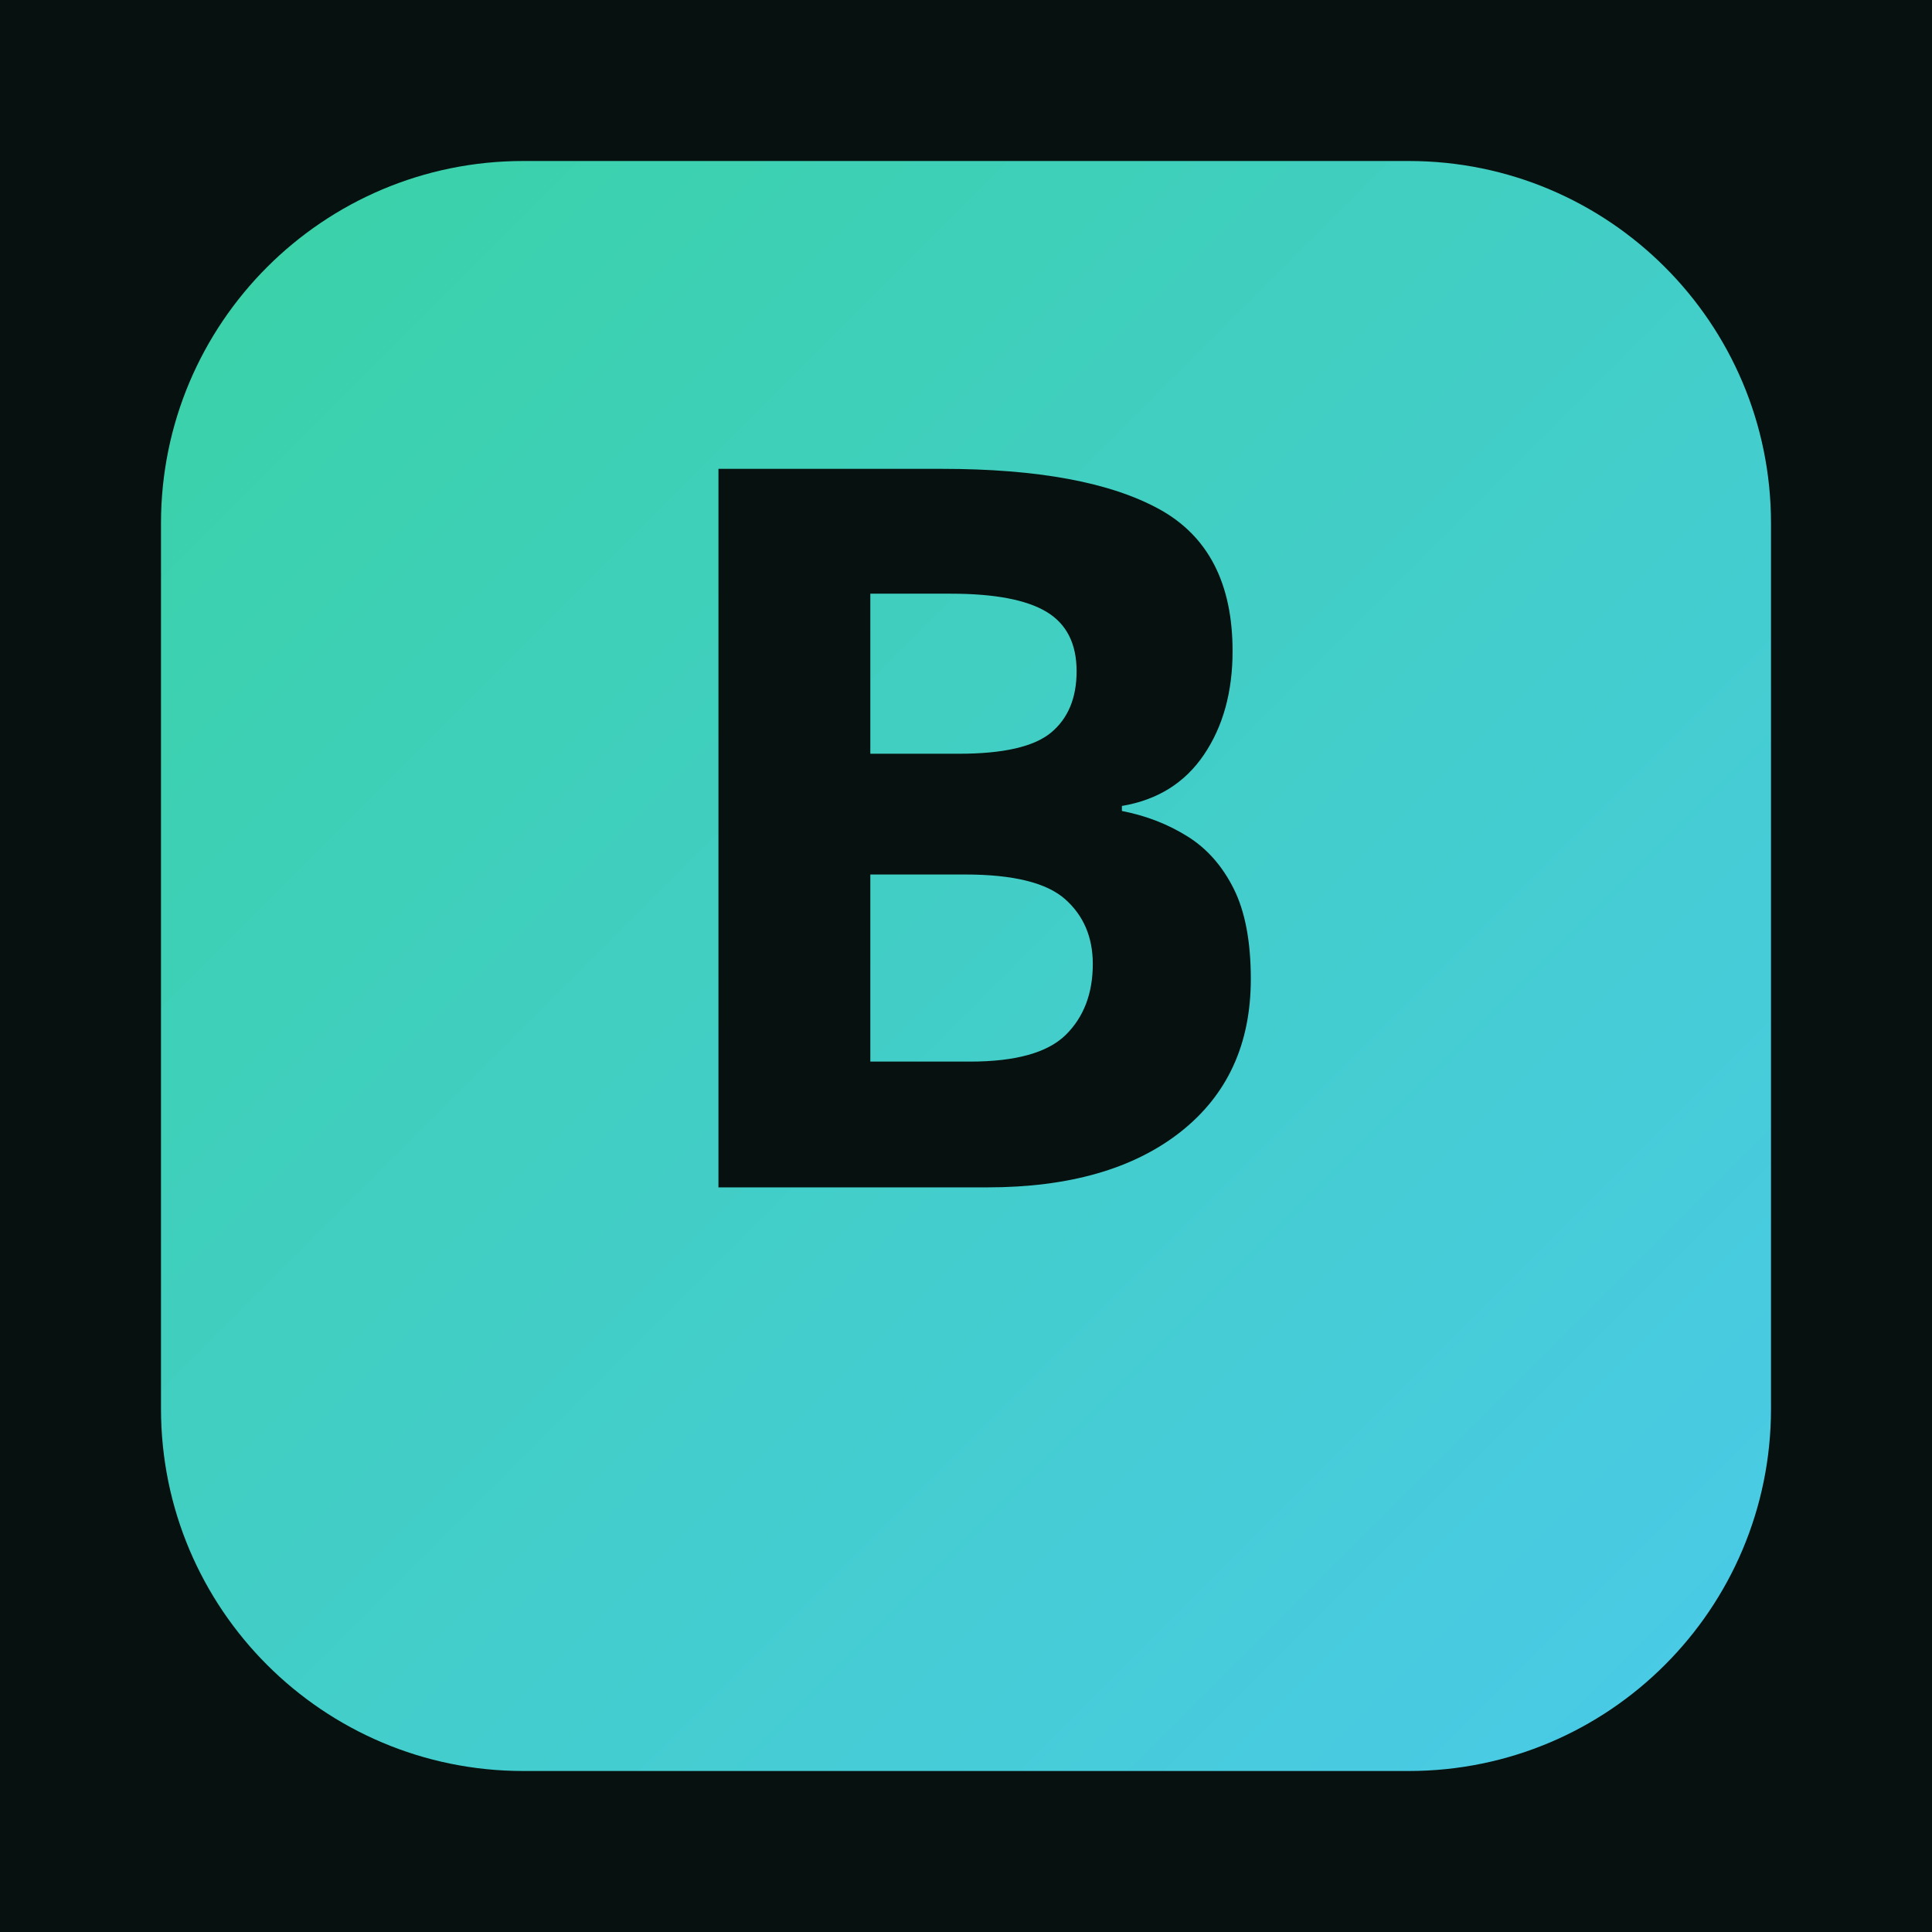
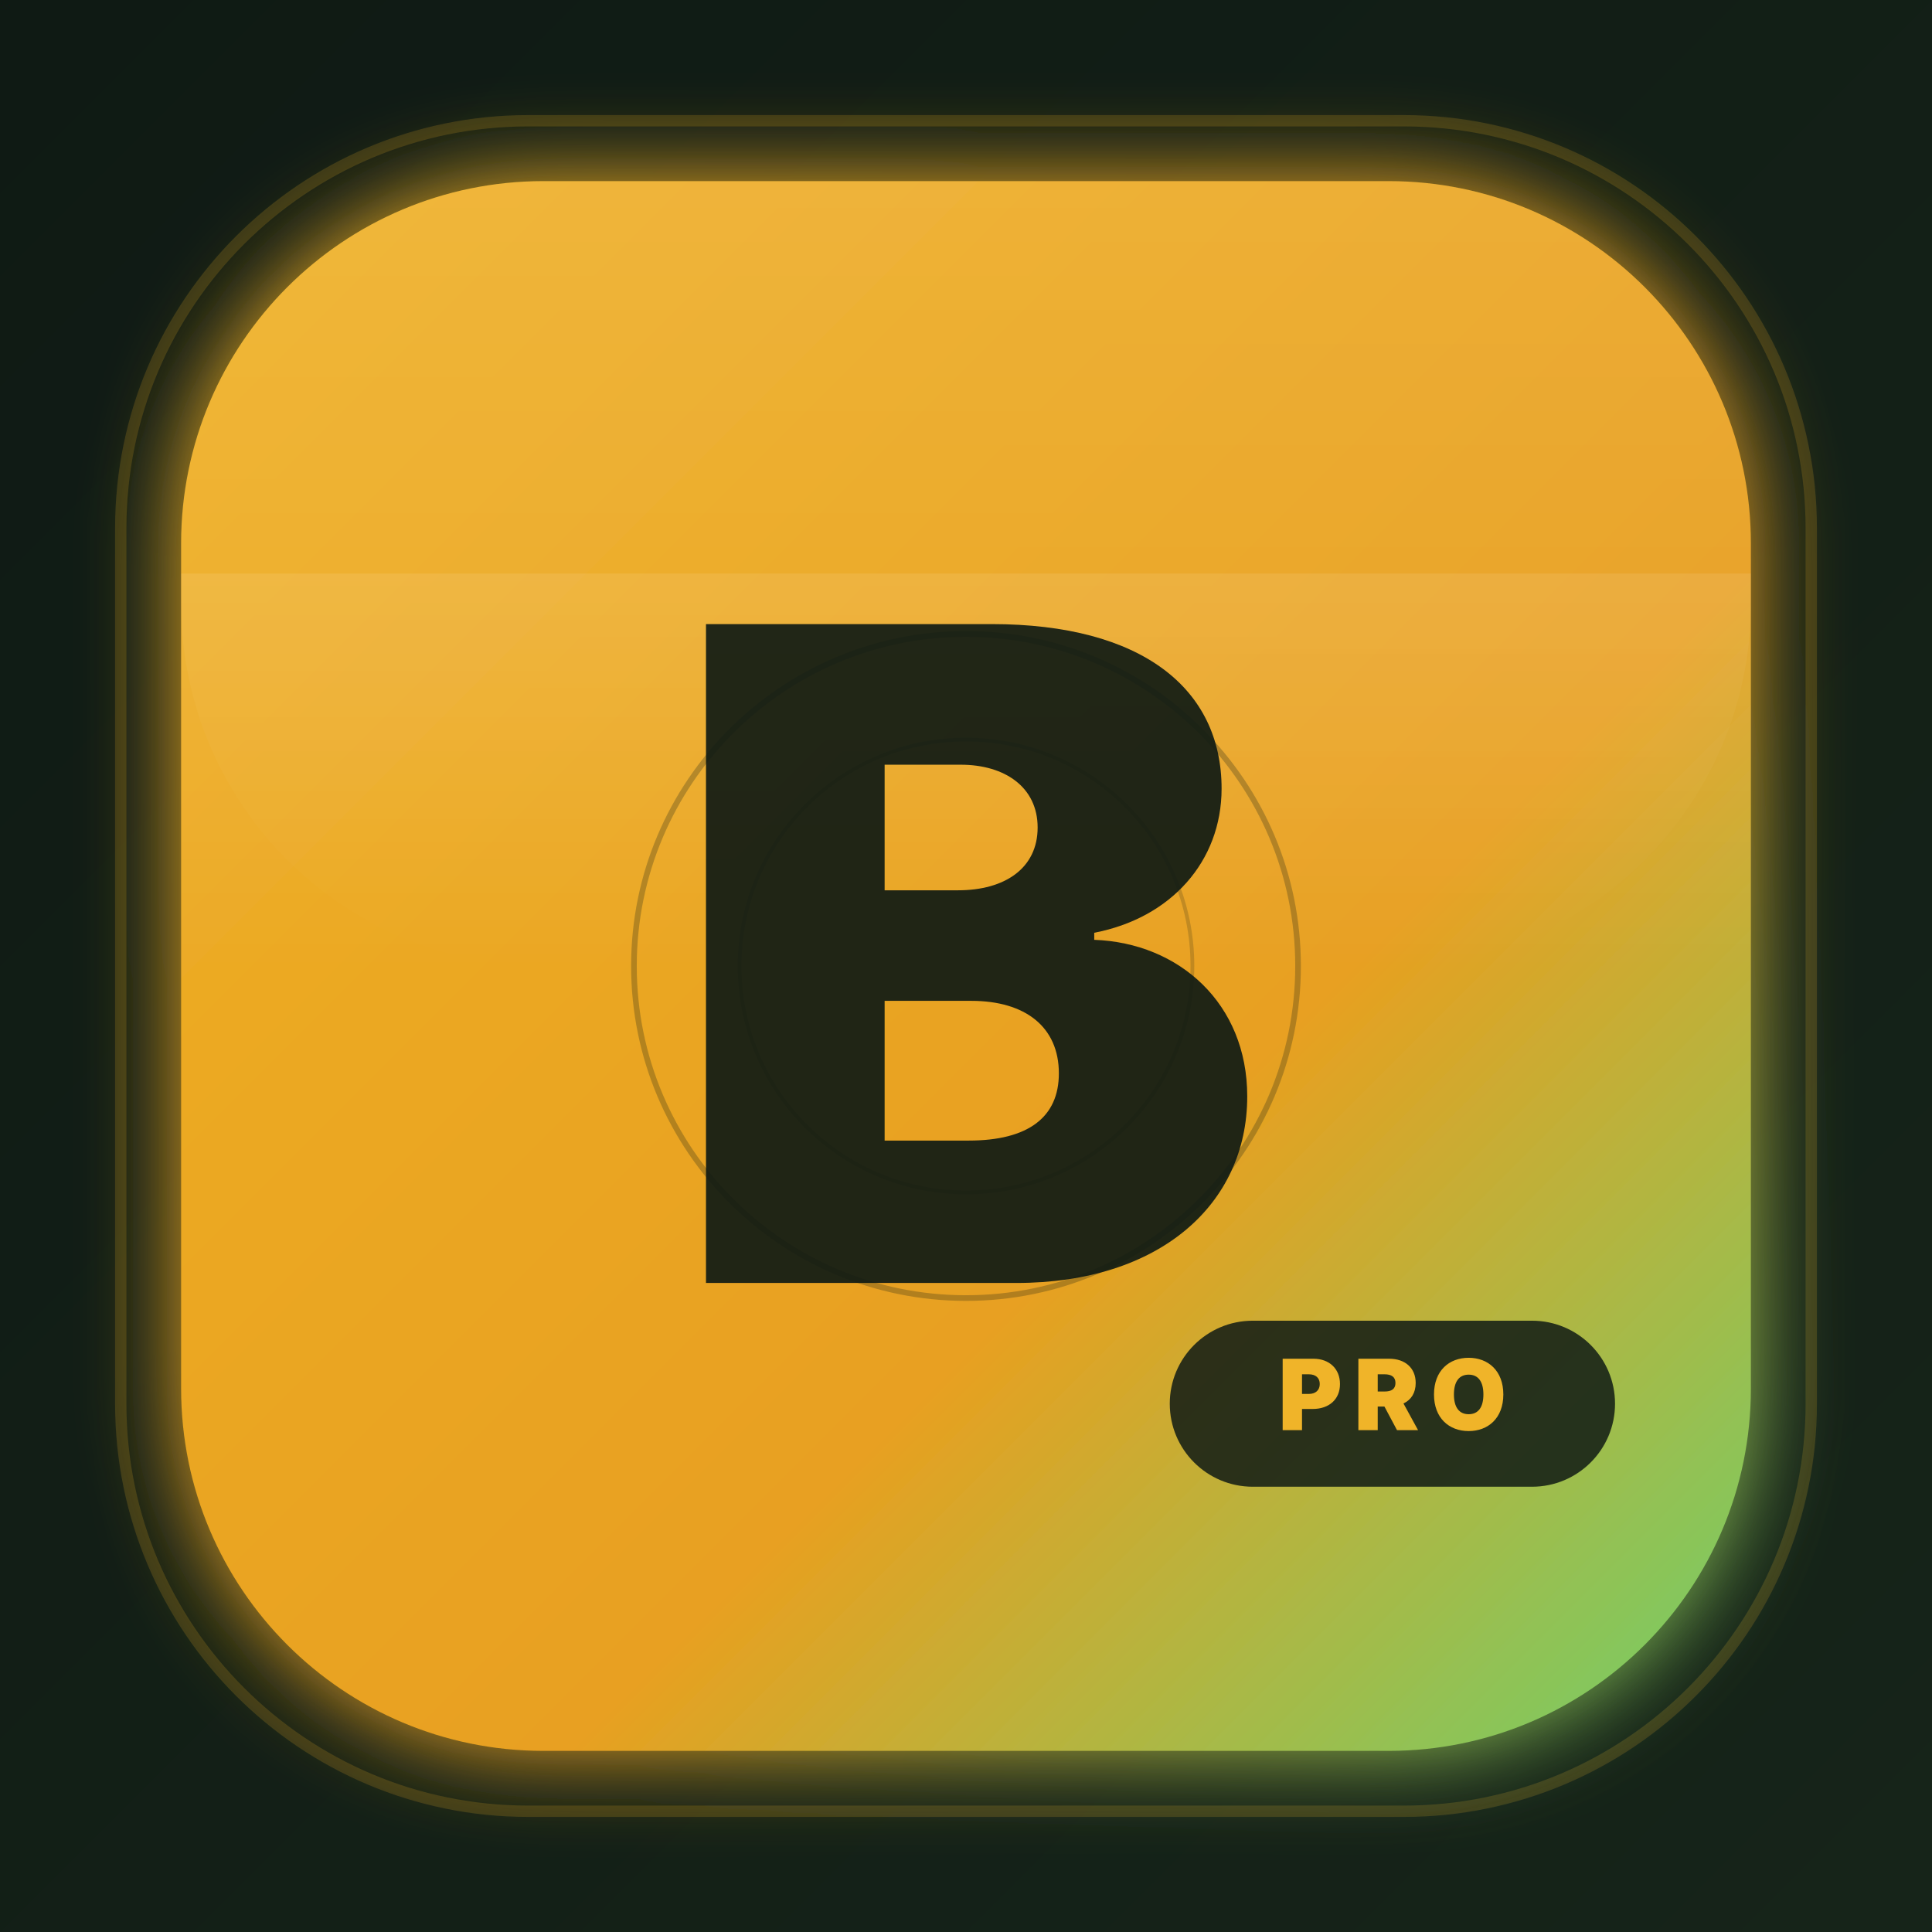
- <svg xmlns="http://www.w3.org/2000/svg" viewBox="0 0 192 192">
-   <rect width="192" height="192" fill="#07110f" />
-   <rect x="16" y="16" width="160" height="160" rx="36" fill="url(#g)" />
-   <text x="96" y="118" font-family="system-ui,sans-serif" font-size="100" font-weight="800" fill="#07110f" text-anchor="middle">B</text>
+ <svg xmlns="http://www.w3.org/2000/svg" viewBox="0 0 512 512">
  <defs>
-     <linearGradient id="g" x1="0" y1="0" x2="192" y2="192" gradientUnits="userSpaceOnUse">
-       <stop offset="0%" stop-color="#38D39F" />
-       <stop offset="100%" stop-color="#4CC9F0" />
+     <linearGradient id="bg" x1="0" y1="0" x2="512" y2="512" gradientUnits="userSpaceOnUse">
+       <stop offset="0%" stop-color="#0f1a14" />
+       <stop offset="100%" stop-color="#162419" />
    </linearGradient>
+     <linearGradient id="badge" x1="0" y1="0" x2="512" y2="512" gradientUnits="userSpaceOnUse">
+       <stop offset="0%" stop-color="#f0b429" />
+       <stop offset="60%" stop-color="#e8a020" />
+       <stop offset="100%" stop-color="#4ade80" />
+     </linearGradient>
+     <linearGradient id="shine" x1="0" y1="0" x2="0" y2="1">
+       <stop offset="0%" stop-color="rgba(255,255,255,0.18)" />
+       <stop offset="100%" stop-color="rgba(255,255,255,0)" />
+     </linearGradient>
+     <filter id="glow" x="-20%" y="-20%" width="140%" height="140%">
+       <feGaussianBlur stdDeviation="12" result="blur" />
+       <feMerge>
+         <feMergeNode in="blur" />
+         <feMergeNode in="SourceGraphic" />
+       </feMerge>
+     </filter>
  </defs>
+   <rect width="512" height="512" fill="url(#bg)" />
+   <rect x="32" y="32" width="448" height="448" rx="108" fill="none" stroke="#f0b429" stroke-width="3" opacity="0.18" />
+   <rect x="48" y="48" width="416" height="416" rx="96" fill="url(#badge)" filter="url(#glow)" />
+   <rect x="48" y="48" width="416" height="208" rx="96" fill="url(#shine)" opacity="0.5" />
+   <rect x="48" y="152" width="416" height="104" fill="url(#shine)" opacity="0.5" />
+   <circle cx="256" cy="256" r="88" fill="none" stroke="rgba(15,26,20,0.25)" stroke-width="1.5" />
+   <circle cx="256" cy="256" r="60" fill="none" stroke="rgba(15,26,20,0.18)" stroke-width="1" />
+   <text x="256" y="340" font-family="system-ui,-apple-system,Arial Black,sans-serif" font-size="240" font-weight="900" fill="#0f1a14" text-anchor="middle" letter-spacing="-8" opacity="0.92">B</text>
+   <rect x="310" y="350" width="118" height="44" rx="22" fill="#0f1a14" opacity="0.85" />
+   <text x="369" y="379" font-family="system-ui,-apple-system,Arial Black,sans-serif" font-size="26" font-weight="900" fill="#f0b429" text-anchor="middle" letter-spacing="3">PRO</text>
</svg>
